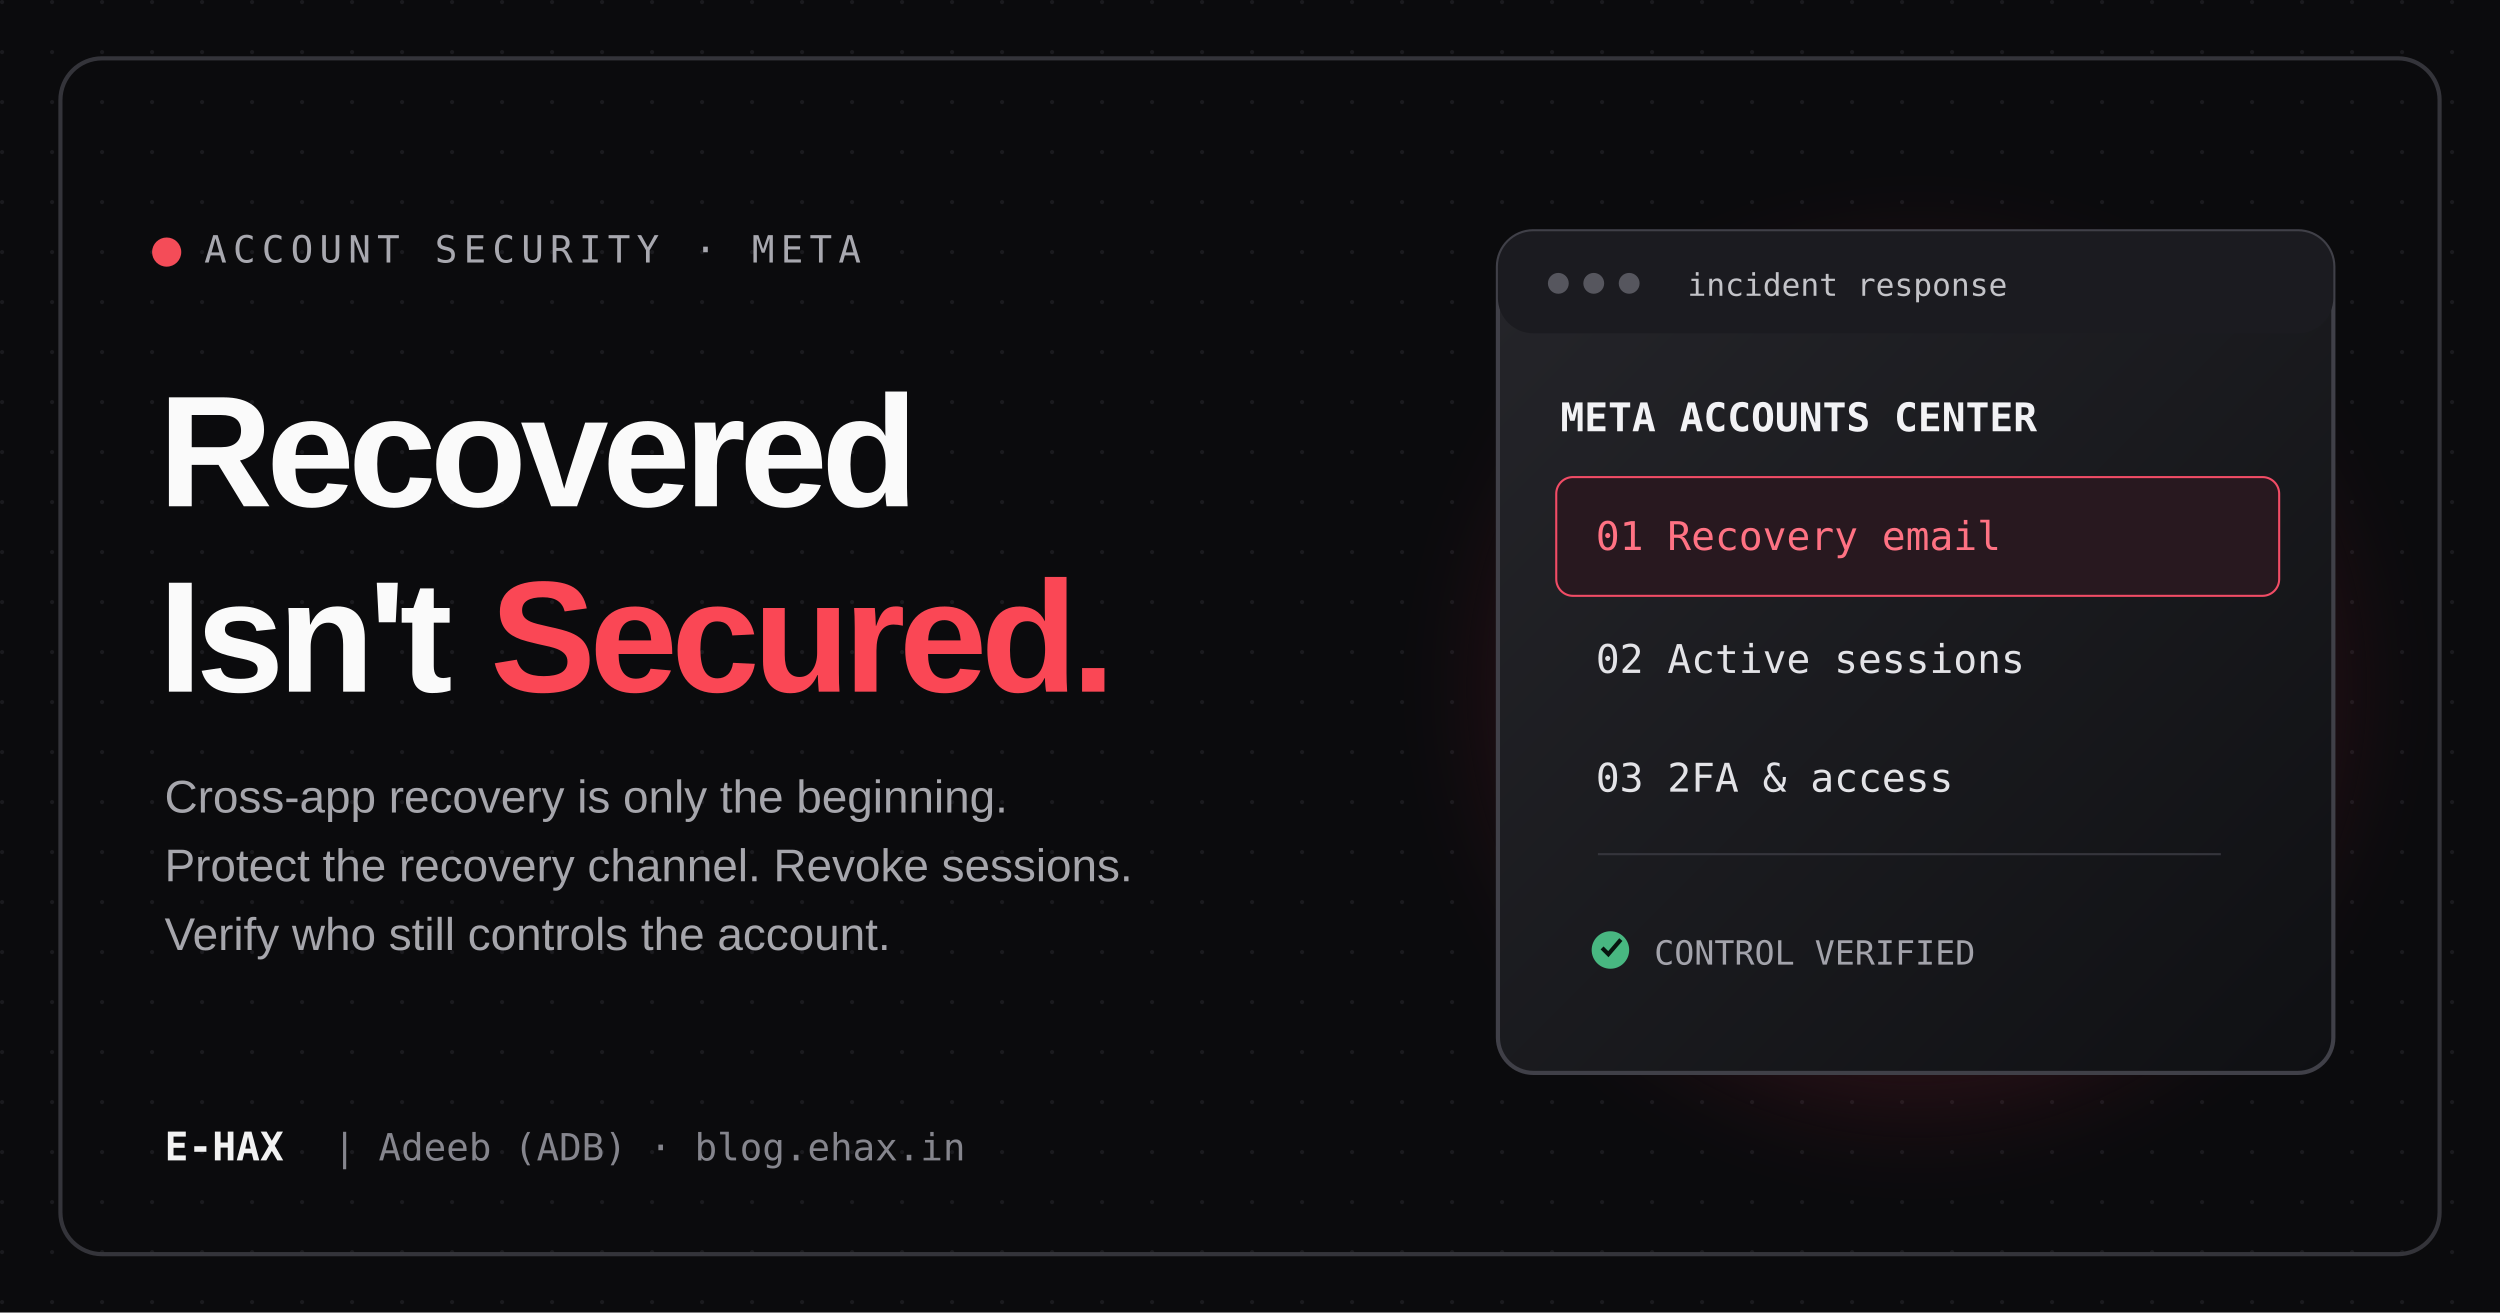
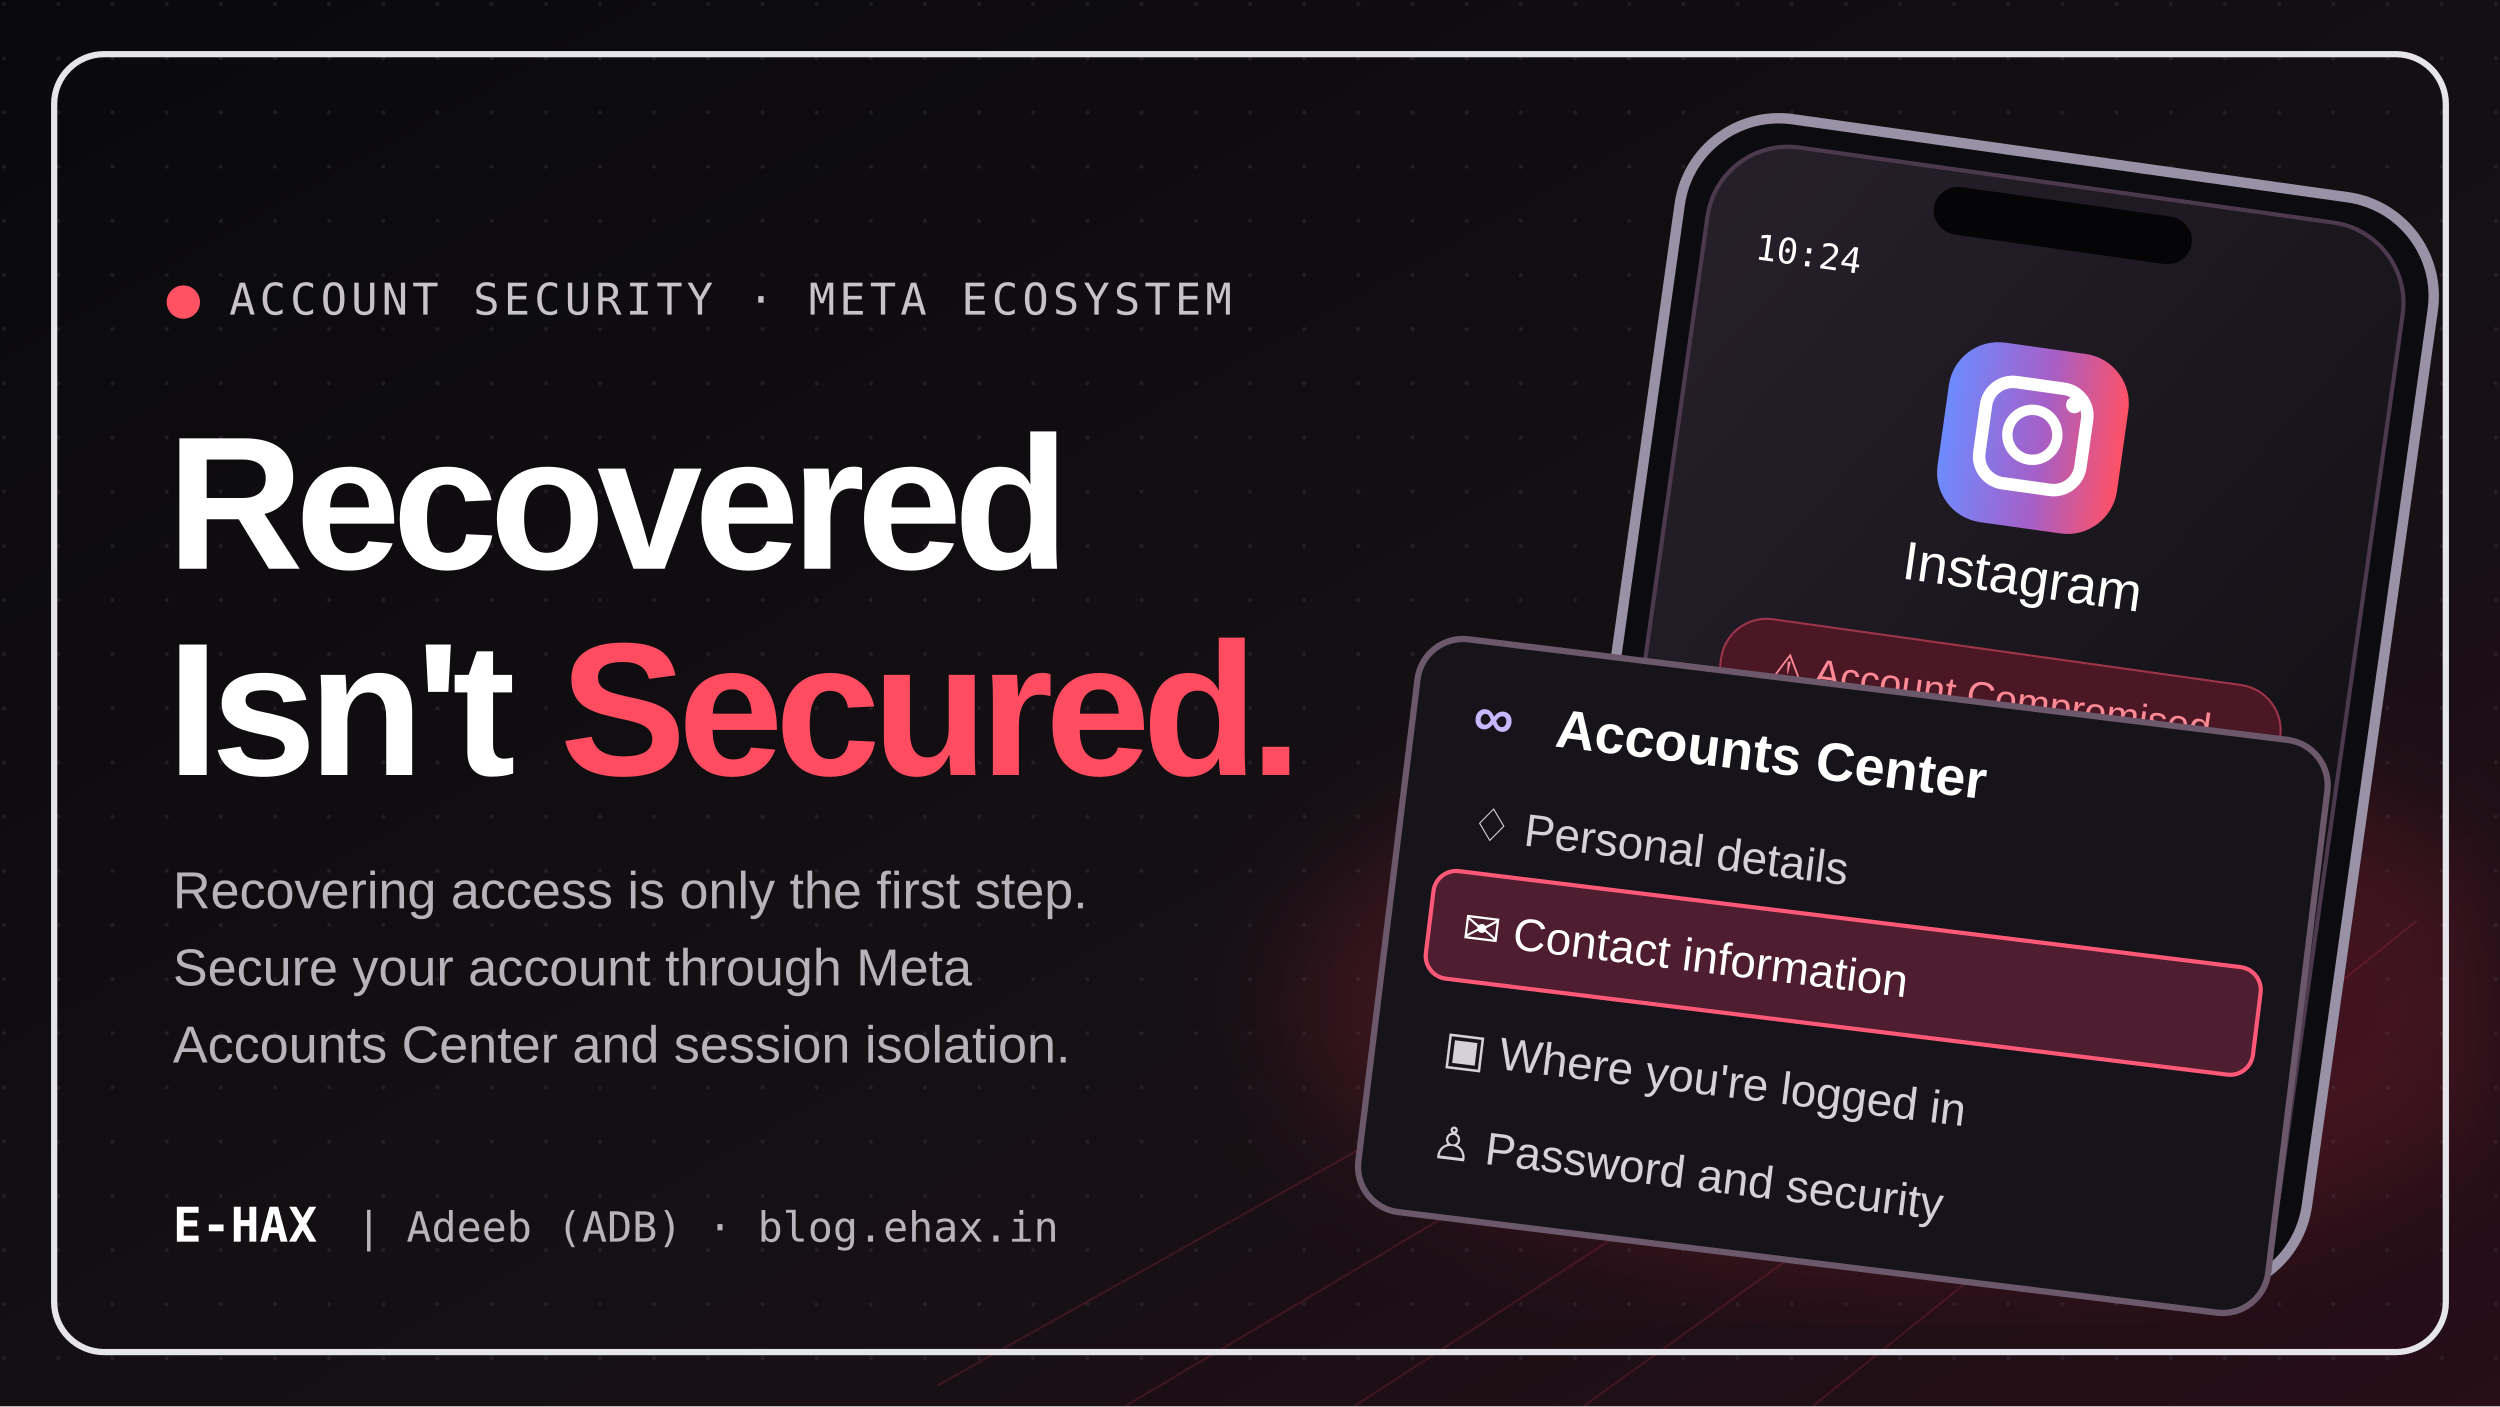
- <svg xmlns="http://www.w3.org/2000/svg" width="1200" height="630" viewBox="0 0 1200 630">
+ <svg xmlns="http://www.w3.org/2000/svg" width="1200" height="675" viewBox="0 0 1200 675">
  <defs>
-     <pattern id="dots" width="24" height="24" patternUnits="userSpaceOnUse">
-       <circle cx="1" cy="1" r="1" fill="#27272c" />
+     <pattern id="dots" width="26" height="26" patternUnits="userSpaceOnUse">
+       <circle cx="2" cy="2" r="1" fill="#383139" opacity=".45" />
    </pattern>
+     <linearGradient id="bg" x1="0" y1="0" x2="1" y2="1">
+       <stop stop-color="#09090b" />
+       <stop offset=".6" stop-color="#151014" />
+       <stop offset="1" stop-color="#270e17" />
+     </linearGradient>
    <linearGradient id="red" x1="0" x2="1">
-       <stop stop-color="#fa4755" />
-       <stop offset="1" stop-color="#bc294c" />
+       <stop stop-color="#ff5e68" />
+       <stop offset="1" stop-color="#ed3854" />
    </linearGradient>
-     <linearGradient id="glass" x1="0" y1="0" x2="1" y2="1">
-       <stop stop-color="#25252a" />
-       <stop offset="1" stop-color="#0f1013" />
+     <linearGradient id="phone" x1="0" y1="0" x2="1" y2="1">
+       <stop stop-color="#27202b" />
+       <stop offset="1" stop-color="#0d0c10" />
+     </linearGradient>
+     <linearGradient id="purple" x1="0" x2="1">
+       <stop stop-color="#6d8bff" />
+       <stop offset=".55" stop-color="#a65fc7" />
+       <stop offset="1" stop-color="#ff5166" />
    </linearGradient>
    <filter id="glow">
-       <feGaussianBlur stdDeviation="22" />
+       <feGaussianBlur stdDeviation="27" />
    </filter>
  </defs>
-   <rect width="1200" height="630" fill="#0b0b0d" />
-   <rect width="1200" height="630" fill="url(#dots)" opacity=".55" />
-   <circle cx="920" cy="330" r="205" fill="#b52643" opacity=".16" filter="url(#glow)" />
-   <rect x="29" y="28" width="1142" height="574" rx="20" fill="none" stroke="#34343a" stroke-width="2" />
-   <circle cx="80" cy="121" r="7" fill="#f44c58" />
-   <text x="98" y="126" fill="#a8a8af" font-size="18" font-family="monospace" letter-spacing="3">ACCOUNT SECURITY · META</text>
-   <text x="76" y="243" fill="#fafafa" font-size="76" font-family="Arial, sans-serif" font-weight="800" letter-spacing="-3">Recovered</text>
-   <text x="76" y="332" fill="#fafafa" font-size="76" font-family="Arial, sans-serif" font-weight="800" letter-spacing="-3">Isn't <tspan fill="#fa4755">Secured.</tspan>
+   <rect width="1200" height="675" fill="url(#bg)" />
+   <rect width="1200" height="675" fill="url(#dots)" />
+   <ellipse cx="920" cy="480" rx="300" ry="130" fill="#e72c4d" opacity=".17" filter="url(#glow)" />
+   <path d="M450 665L870 430M540 675L950 432M650 675L1020 435M760 675L1090 438M870 675L1160 442" stroke="#ff395b" opacity=".15" />
+   <rect x="26" y="26" width="1148" height="623" rx="24" fill="none" stroke="#e6e6ea" stroke-width="3" />
+   <circle cx="88" cy="145" r="8" fill="#ff5363" />
+   <text x="110" y="151" font-size="21" font-family="monospace" fill="#c8c3c8" letter-spacing="2">ACCOUNT SECURITY · META ECOSYSTEM</text>
+   <text x="80" y="273" font-family="Arial,sans-serif" font-weight="800" letter-spacing="-4" font-size="91" fill="#ffffff">Recovered</text>
+   <text x="80" y="372" font-family="Arial,sans-serif" font-weight="800" letter-spacing="-4" font-size="91" fill="#ffffff">Isn't <tspan fill="#ff4c60">Secured.</tspan>
  </text>
-   <text x="79" y="390" fill="#a6a6ac" font-size="22" font-family="Arial, sans-serif">Cross-app recovery is only the beginning.</text>
-   <text x="79" y="423" fill="#a6a6ac" font-size="22" font-family="Arial, sans-serif">Protect the recovery channel. Revoke sessions.</text>
-   <text x="79" y="456" fill="#a6a6ac" font-size="22" font-family="Arial, sans-serif">Verify who still controls the account.</text>
-   <text x="79" y="557" fill="#f2f2f2" font-size="19" font-family="monospace" font-weight="bold">E-HAX</text>
-   <text x="160" y="557" fill="#85858d" font-size="18" font-family="monospace">|  Adeeb (ADB)  ·  blog.ehax.in</text>
-   <rect x="719" y="111" width="401" height="404" rx="17" fill="url(#glass)" stroke="#404048" stroke-width="2" />
-   <rect x="719" y="111" width="401" height="49" rx="17" fill="#1b1b20" />
-   <circle cx="748" cy="136" r="5" fill="#56565e" />
-   <circle cx="765" cy="136" r="5" fill="#56565e" />
-   <circle cx="782" cy="136" r="5" fill="#56565e" />
-   <text x="810" y="142" fill="#c3c3c8" font-family="monospace" font-size="15">incident response</text>
-   <text x="749" y="207" fill="#f2f2f5" font-family="monospace" font-size="19" font-weight="bold">META ACCOUNTS CENTER</text>
-   <rect x="747" y="229" width="347" height="57" rx="8" fill="#28181f" stroke="#f24c66" />
-   <text x="766" y="264" fill="#ff7283" font-family="monospace" font-size="19">01  Recovery email</text>
-   <text x="766" y="323" fill="#e3e3e7" font-family="monospace" font-size="19">02  Active sessions</text>
-   <text x="766" y="380" fill="#e3e3e7" font-family="monospace" font-size="19">03  2FA &amp; access</text>
-   <path d="M767 410H1066" stroke="#35353c" />
-   <circle cx="773" cy="456" r="9" fill="#48b781" />
-   <path d="M769 455l3 3 6-7" fill="none" stroke="#07140e" stroke-width="2" />
-   <text x="794" y="463" fill="#a3a3ab" font-family="monospace" font-size="16">CONTROL VERIFIED</text>
+   <text x="83" y="436" font-family="Arial,sans-serif" font-size="25" fill="#b8b3bb">Recovering access is only the first step.</text>
+   <text x="83" y="473" font-family="Arial,sans-serif" font-size="25" fill="#b8b3bb">Secure your account through Meta</text>
+   <text x="83" y="510" font-family="Arial,sans-serif" font-size="25" fill="#b8b3bb">Accounts Center and session isolation.</text>
+   <text x="83" y="596" font-family="monospace" font-size="23" font-weight="bold" fill="#fff">E-HAX</text>
+   <text x="171" y="596" font-family="monospace" font-size="20" fill="#b9b3bb">|  Adeeb (ADB) · blog.ehax.in</text>
+   <g transform="translate(780 76) rotate(8 175 250)">
+     <rect x="-4" y="-3" width="365" height="530" rx="48" fill="#0b0b10" stroke="#9992a6" stroke-width="5" />
+     <rect x="10" y="10" width="337" height="504" rx="39" fill="url(#phone)" stroke="#4d394e" stroke-width="2" />
+     <rect x="117" y="18" width="125" height="23" rx="12" fill="#050508" />
+     <text x="35" y="66" font-family="monospace" font-size="17" fill="#fff">10:24</text>
+     <rect x="136" y="89" width="87" height="87" rx="24" fill="url(#purple)" />
+     <rect x="155" y="107" width="49" height="49" rx="13" stroke="#fff" stroke-width="6" fill="none" />
+     <circle cx="179" cy="131" r="12" fill="none" stroke="#fff" stroke-width="5" />
+     <circle cx="197" cy="114" r="4" fill="#fff" />
+     <text x="126" y="208" font-family="Arial,sans-serif" font-size="26" fill="#fff">Instagram</text>
+     <rect x="46" y="236" width="271" height="46" rx="22" fill="#4b1725" stroke="#9e3449" />
+     <text x="70" y="265" font-family="Arial,sans-serif" font-size="19" fill="#ff8994">⚠ Account Compromised</text>
+   </g>
+   <g transform="translate(665 330) rotate(7 220 135)">
+     <rect x="0" y="0" width="440" height="277" rx="22" fill="#16131b" stroke="#6c586b" stroke-width="3" />
+     <text x="29" y="45" font-family="Arial,sans-serif" font-size="27" font-weight="bold" fill="#c9b7ff">∞</text>
+     <text x="69" y="46" font-family="Arial,sans-serif" font-size="26" font-weight="bold" fill="#fff">Accounts Center</text>
+     <text x="34" y="95" font-family="Arial,sans-serif" font-size="22" fill="#d5d0da">♢  Personal details</text>
+     <rect x="20" y="111" width="400" height="52" rx="11" fill="#4e1d30" stroke="#ff5977" stroke-width="2" />
+     <text x="36" y="145" font-family="Arial,sans-serif" font-size="22" fill="#fff">✉  Contact information</text>
+     <text x="34" y="203" font-family="Arial,sans-serif" font-size="22" fill="#d5d0da">▣  Where you're logged in</text>
+     <text x="34" y="249" font-family="Arial,sans-serif" font-size="22" fill="#d5d0da">♙  Password and security</text>
+   </g>
</svg>
